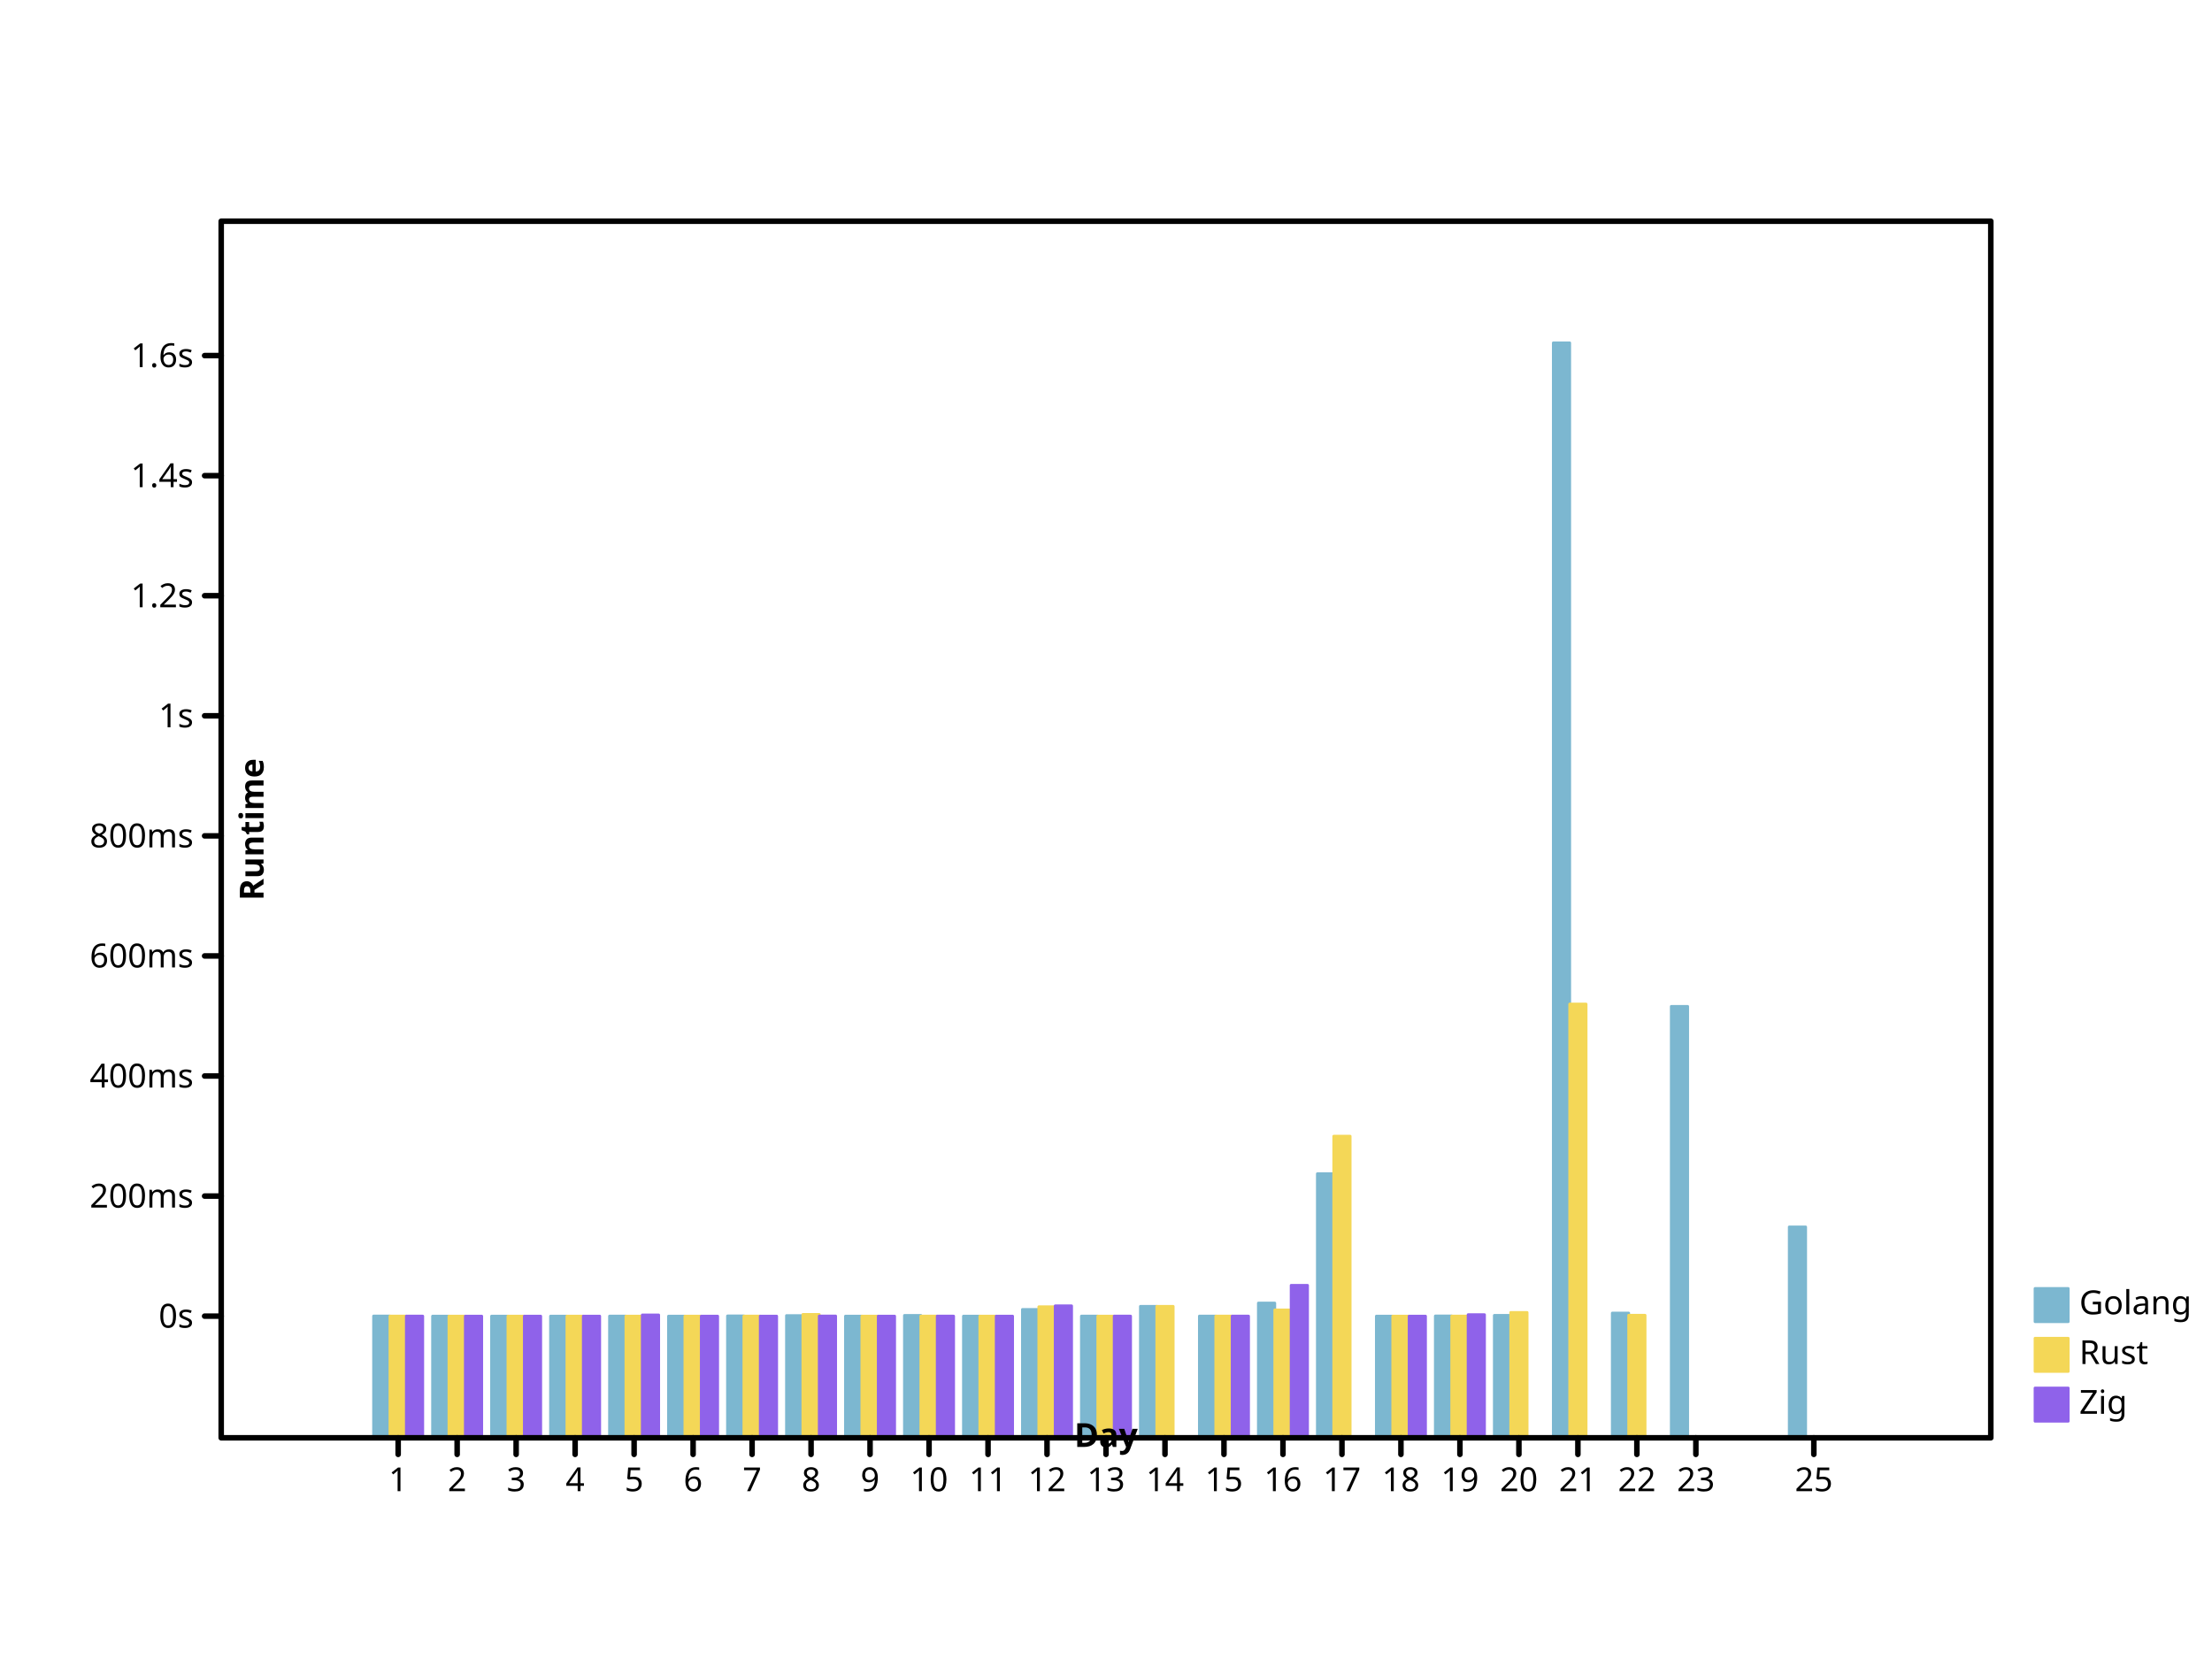
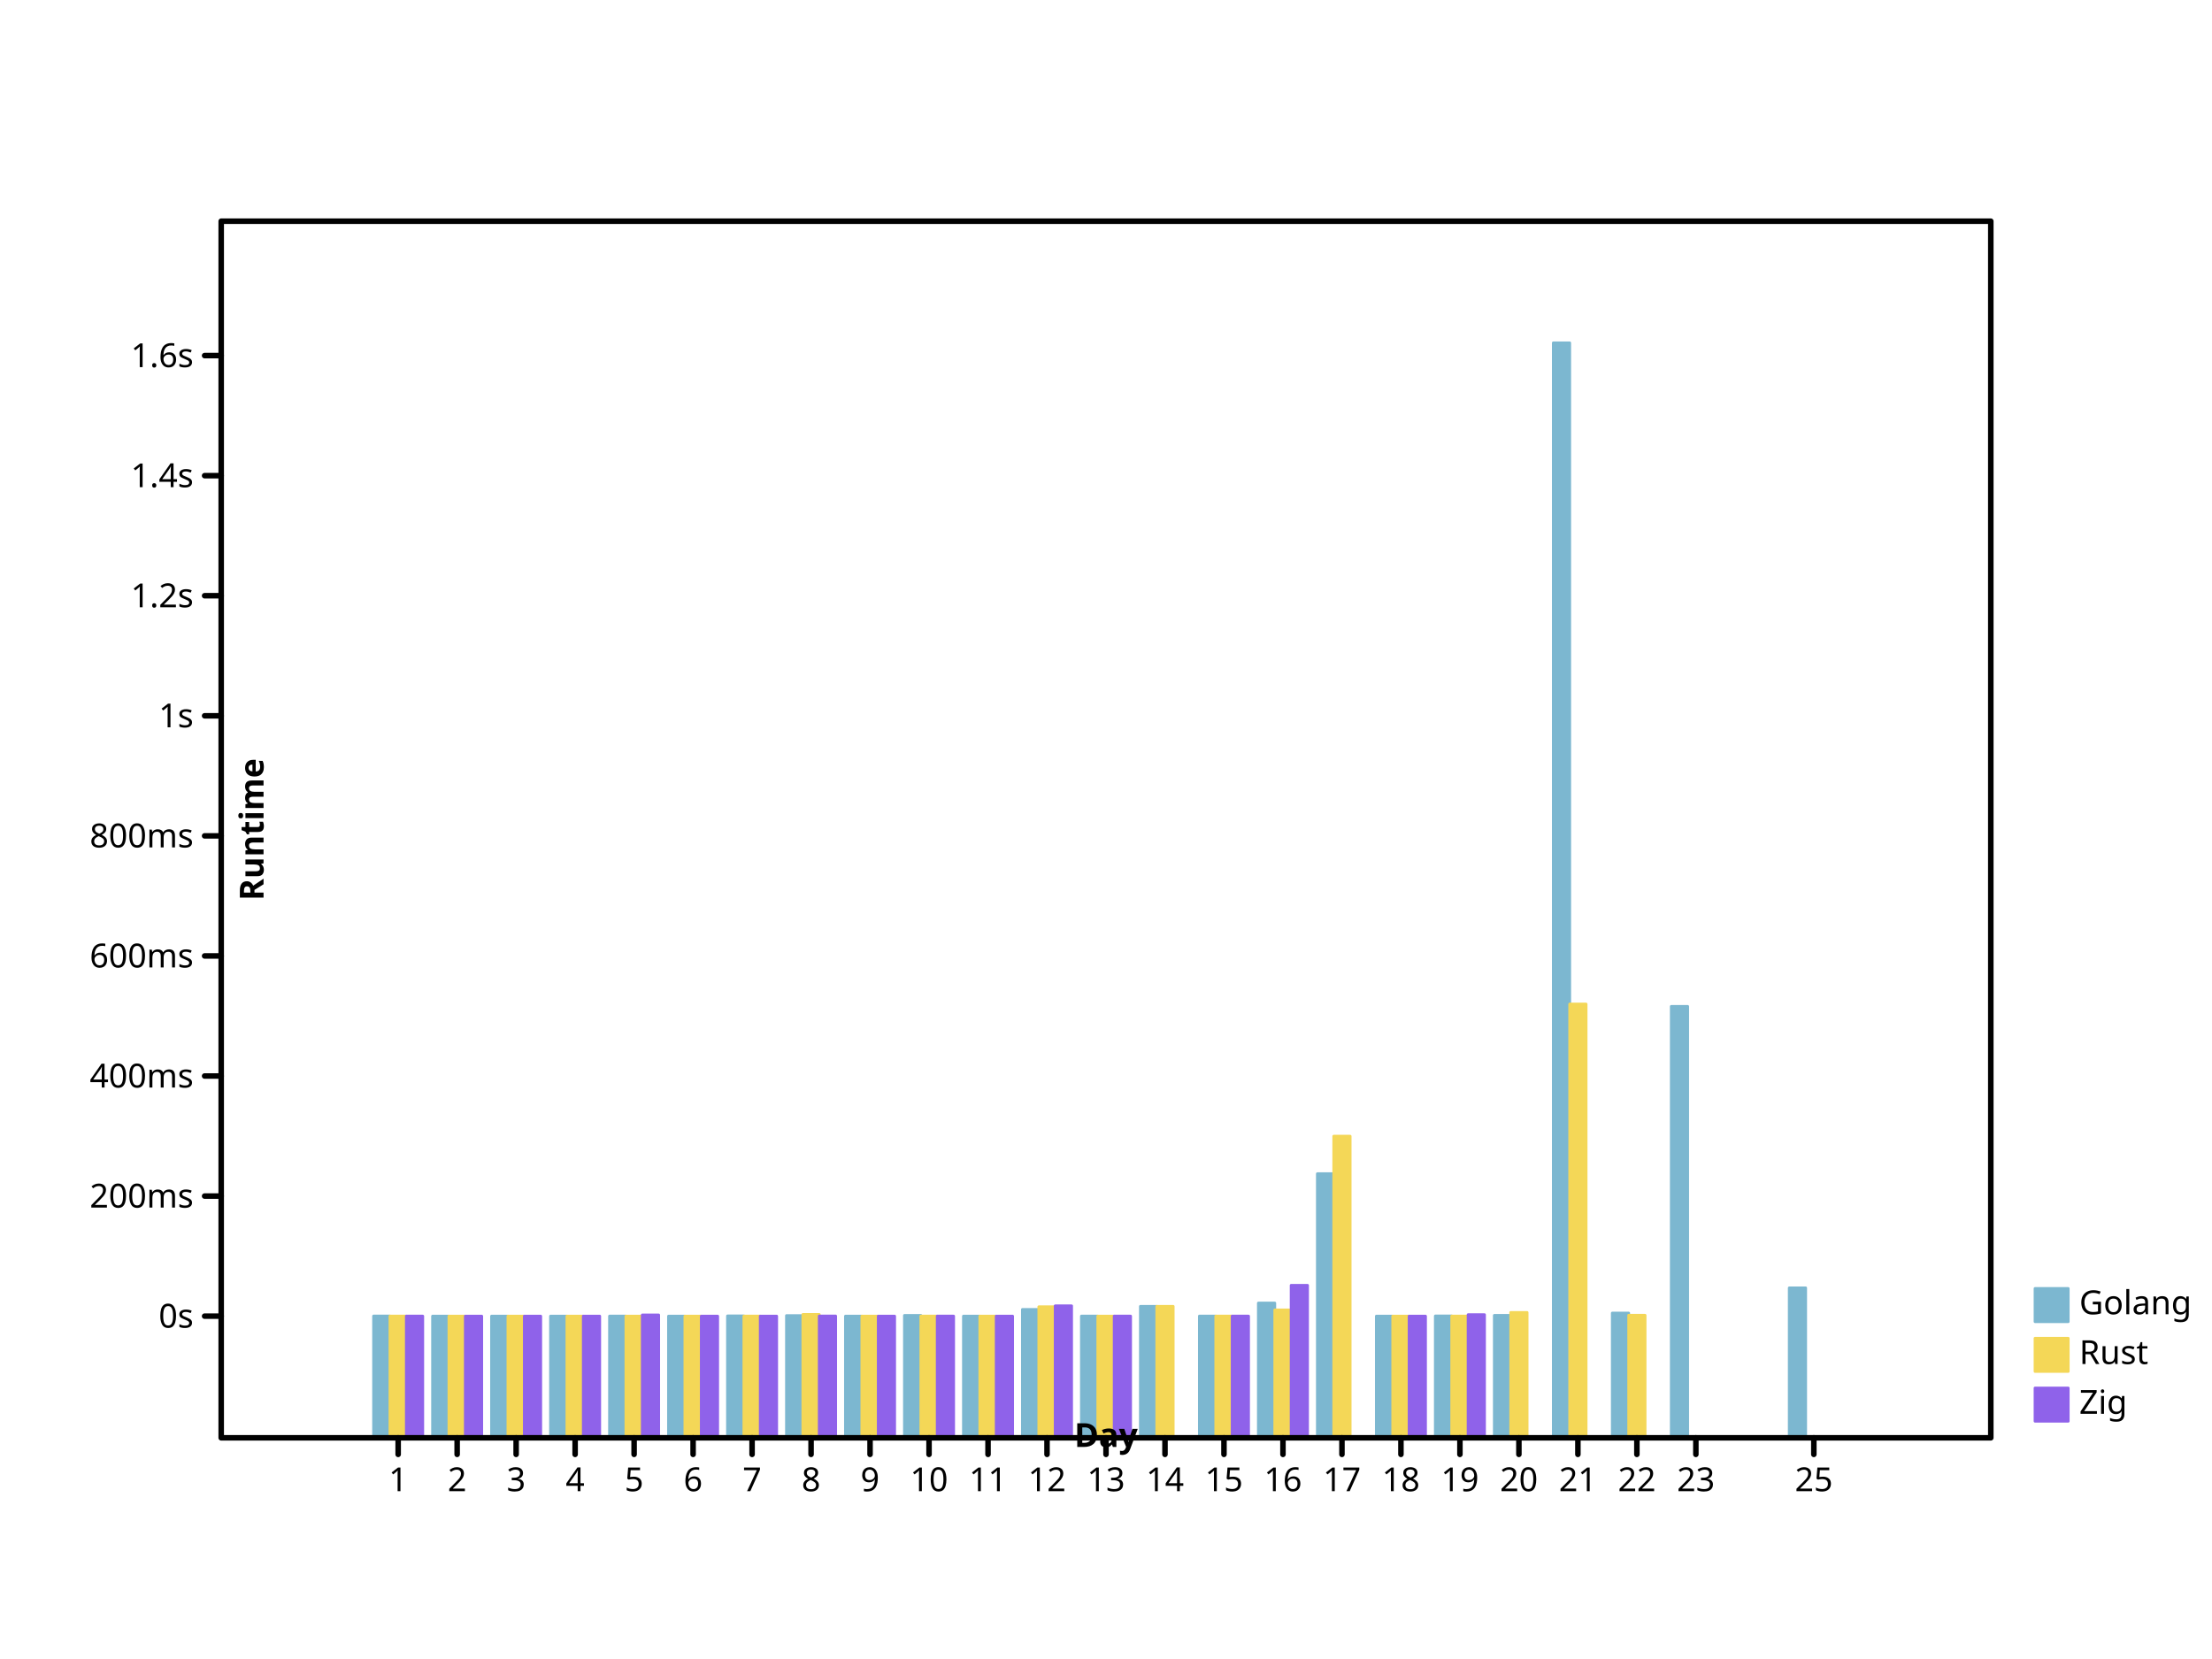
<svg xmlns="http://www.w3.org/2000/svg" width="800" height="600" viewbox="0 0 800 600" preserveAspectRatio="xMidYMid meet">
  <defs>
-     <marker refX="5" refY="5" markerUnits="userSpaceOnUse" markerWidth="2%" markerHeight="2%" id="circle" viewBox="0 0 10 10 ">
+     <marker refY="5" markerUnits="userSpaceOnUse" markerWidth="2%" markerHeight="2%" id="circle" viewBox="0 0 10 10 " refX="5">
      <circle cx="5" cy="5" r="3" fill="none" stroke="black" />
    </marker>
-     <marker viewBox="0 0 10 10 " refX="5" refY="5" markerUnits="userSpaceOnUse" markerWidth="2%" markerHeight="2%" id="filled-circle">
-       <circle r="3" fill="black" stroke="none" cx="5" cy="5" />
+     <marker refY="5" markerUnits="userSpaceOnUse" markerWidth="2%" markerHeight="2%" id="filled-circle" viewBox="0 0 10 10 " refX="5">
+       <circle fill="black" stroke="none" cx="5" cy="5" r="3" />
    </marker>
-     <marker id="square" viewBox="0 0 10 10 " refX="5" refY="5" markerUnits="userSpaceOnUse" markerWidth="2%" markerHeight="2%">
-       <rect y="2" width="6" height="6" fill="none" stroke="black" x="2" />
+     <marker viewBox="0 0 10 10 " refX="5" refY="5" markerUnits="userSpaceOnUse" markerWidth="2%" markerHeight="2%" id="square">
+       <rect x="2" y="2" width="6" height="6" fill="none" stroke="black" />
    </marker>
-     <marker markerWidth="2%" markerHeight="2%" id="filled-square" viewBox="0 0 10 10 " refX="5" refY="5" markerUnits="userSpaceOnUse">
-       <rect stroke="none" x="2" y="2" width="6" height="6" fill="black" />
+     <marker id="filled-square" viewBox="0 0 10 10 " refX="5" refY="5" markerUnits="userSpaceOnUse" markerWidth="2%" markerHeight="2%">
+       <rect y="2" width="6" height="6" fill="black" stroke="none" x="2" />
    </marker>
  </defs>
-   <g stroke-width="1px" stroke-linecap="round" stroke-linejoin="round" transform="translate(80 520 )scale(1 -1 )" fill="hsl(198, 47%, 65%)" stroke="hsl(198, 47%, 65%)">
+   <g stroke-linecap="round" stroke-linejoin="round" transform="translate(80 520 )scale(1 -1 )" fill="hsl(198, 47%, 65%)" stroke="hsl(198, 47%, 65%)" stroke-width="1px">
    <rect vector-effect="non-scaling-stroke" x="5.511111e+01" y="0" width="5.925926e+00" height="4.403874e+01" />
-     <rect y="0" width="5.925926e+00" height="4.400159e+01" vector-effect="non-scaling-stroke" x="7.644444e+01" />
-     <rect y="0" width="5.925926e+00" height="4.400658e+01" vector-effect="non-scaling-stroke" x="9.777778e+01" />
-     <rect vector-effect="non-scaling-stroke" x="1.191111e+02" y="0" width="5.925926e+00" height="4.400744e+01" />
+     <rect vector-effect="non-scaling-stroke" x="7.644444e+01" y="0" width="5.925926e+00" height="4.400159e+01" />
+     <rect height="4.400658e+01" vector-effect="non-scaling-stroke" x="9.777778e+01" y="0" width="5.925926e+00" />
+     <rect height="4.400744e+01" vector-effect="non-scaling-stroke" x="1.191111e+02" y="0" width="5.925926e+00" />
    <rect y="0" width="5.925926e+00" height="4.401320e+01" vector-effect="non-scaling-stroke" x="1.404444e+02" />
-     <rect x="1.617778e+02" y="0" width="5.925926e+00" height="4.400003e+01" vector-effect="non-scaling-stroke" />
-     <rect x="1.831111e+02" y="0" width="5.925926e+00" height="4.408045e+01" vector-effect="non-scaling-stroke" />
+     <rect width="5.925926e+00" height="4.400003e+01" vector-effect="non-scaling-stroke" x="1.617778e+02" y="0" />
+     <rect width="5.925926e+00" height="4.408045e+01" vector-effect="non-scaling-stroke" x="1.831111e+02" y="0" />
    <rect vector-effect="non-scaling-stroke" x="2.044444e+02" y="0" width="5.925926e+00" height="4.420395e+01" />
    <rect width="5.925926e+00" height="4.400830e+01" vector-effect="non-scaling-stroke" x="2.257778e+02" y="0" />
    <rect width="5.925926e+00" height="4.425871e+01" vector-effect="non-scaling-stroke" x="2.471111e+02" y="0" />
-     <rect vector-effect="non-scaling-stroke" x="2.684444e+02" y="0" width="5.925926e+00" height="4.400286e+01" />
-     <rect height="4.642182e+01" vector-effect="non-scaling-stroke" x="2.897778e+02" y="0" width="5.925926e+00" />
-     <rect width="5.925926e+00" height="4.402414e+01" vector-effect="non-scaling-stroke" x="3.111111e+02" y="0" />
-     <rect vector-effect="non-scaling-stroke" x="3.324444e+02" y="0" width="5.925926e+00" height="4.754643e+01" />
-     <rect y="0" width="5.925926e+00" height="4.403060e+01" vector-effect="non-scaling-stroke" x="3.537778e+02" />
-     <rect vector-effect="non-scaling-stroke" x="3.751111e+02" y="0" width="5.925926e+00" height="4.873035e+01" />
-     <rect height="9.551111e+01" vector-effect="non-scaling-stroke" x="3.964444e+02" y="0" width="5.925926e+00" />
+     <rect y="0" width="5.925926e+00" height="4.400286e+01" vector-effect="non-scaling-stroke" x="2.684444e+02" />
+     <rect vector-effect="non-scaling-stroke" x="2.897778e+02" y="0" width="5.925926e+00" height="4.642182e+01" />
+     <rect y="0" width="5.925926e+00" height="4.402414e+01" vector-effect="non-scaling-stroke" x="3.111111e+02" />
+     <rect height="4.754643e+01" vector-effect="non-scaling-stroke" x="3.324444e+02" y="0" width="5.925926e+00" />
+     <rect width="5.925926e+00" height="4.403060e+01" vector-effect="non-scaling-stroke" x="3.537778e+02" y="0" />
+     <rect x="3.751111e+02" y="0" width="5.925926e+00" height="4.873035e+01" vector-effect="non-scaling-stroke" />
+     <rect vector-effect="non-scaling-stroke" x="3.964444e+02" y="0" width="5.925926e+00" height="9.551111e+01" />
    <rect height="4.400146e+01" vector-effect="non-scaling-stroke" x="4.177778e+02" y="0" width="5.925926e+00" />
-     <rect width="5.925926e+00" height="4.406249e+01" vector-effect="non-scaling-stroke" x="4.391111e+02" y="0" />
-     <rect width="5.925926e+00" height="4.427701e+01" vector-effect="non-scaling-stroke" x="4.604444e+02" y="0" />
+     <rect x="4.391111e+02" y="0" width="5.925926e+00" height="4.406249e+01" vector-effect="non-scaling-stroke" />
+     <rect x="4.604444e+02" y="0" width="5.925926e+00" height="4.427701e+01" vector-effect="non-scaling-stroke" />
    <rect vector-effect="non-scaling-stroke" x="4.817778e+02" y="0" width="5.925926e+00" height="396" />
-     <rect x="5.031111e+02" y="0" width="5.925926e+00" height="4.511322e+01" vector-effect="non-scaling-stroke" />
+     <rect y="0" width="5.925926e+00" height="4.511322e+01" vector-effect="non-scaling-stroke" x="5.031111e+02" />
    <rect y="0" width="5.925926e+00" height="1.560276e+02" vector-effect="non-scaling-stroke" x="5.244444e+02" />
-     <rect y="0" width="5.925926e+00" height="7.626025e+01" vector-effect="non-scaling-stroke" x="5.671111e+02" />
+     <rect vector-effect="non-scaling-stroke" x="5.671111e+02" y="0" width="5.925926e+00" height="5.422412e+01" />
  </g>
-   <g stroke="hsl(49, 88%, 65%)" stroke-width="1px" stroke-linecap="round" stroke-linejoin="round" transform="translate(80 520 )scale(1 -1 )" fill="hsl(49, 88%, 65%)">
-     <rect height="4.401528e+01" vector-effect="non-scaling-stroke" x="6.103704e+01" y="0" width="5.925926e+00" />
+   <g stroke-width="1px" stroke-linecap="round" stroke-linejoin="round" transform="translate(80 520 )scale(1 -1 )" fill="hsl(49, 88%, 65%)" stroke="hsl(49, 88%, 65%)">
+     <rect y="0" width="5.925926e+00" height="4.401528e+01" vector-effect="non-scaling-stroke" x="6.103704e+01" />
    <rect y="0" width="5.925926e+00" height="4.400052e+01" vector-effect="non-scaling-stroke" x="8.237037e+01" />
-     <rect vector-effect="non-scaling-stroke" x="1.037037e+02" y="0" width="5.925926e+00" height="4.400395e+01" />
-     <rect y="0" width="5.925926e+00" height="4.400411e+01" vector-effect="non-scaling-stroke" x="1.250370e+02" />
-     <rect width="5.925926e+00" height="4.400240e+01" vector-effect="non-scaling-stroke" x="1.463704e+02" y="0" />
-     <rect y="0" width="5.925926e+00" height="4.400002e+01" vector-effect="non-scaling-stroke" x="1.677037e+02" />
+     <rect x="1.037037e+02" y="0" width="5.925926e+00" height="4.400395e+01" vector-effect="non-scaling-stroke" />
+     <rect vector-effect="non-scaling-stroke" x="1.250370e+02" y="0" width="5.925926e+00" height="4.400411e+01" />
+     <rect height="4.400240e+01" vector-effect="non-scaling-stroke" x="1.463704e+02" y="0" width="5.925926e+00" />
+     <rect width="5.925926e+00" height="4.400002e+01" vector-effect="non-scaling-stroke" x="1.677037e+02" y="0" />
    <rect vector-effect="non-scaling-stroke" x="1.890370e+02" y="0" width="5.925926e+00" height="4.401496e+01" />
-     <rect vector-effect="non-scaling-stroke" x="2.103704e+02" y="0" width="5.925926e+00" height="4.461517e+01" />
-     <rect height="4.400453e+01" vector-effect="non-scaling-stroke" x="2.317037e+02" y="0" width="5.925926e+00" />
+     <rect x="2.103704e+02" y="0" width="5.925926e+00" height="4.461517e+01" vector-effect="non-scaling-stroke" />
+     <rect vector-effect="non-scaling-stroke" x="2.317037e+02" y="0" width="5.925926e+00" height="4.400453e+01" />
    <rect vector-effect="non-scaling-stroke" x="2.530370e+02" y="0" width="5.925926e+00" height="4.402062e+01" />
    <rect vector-effect="non-scaling-stroke" x="2.743704e+02" y="0" width="5.925926e+00" height="4.400256e+01" />
    <rect vector-effect="non-scaling-stroke" x="2.957037e+02" y="0" width="5.925926e+00" height="4.738619e+01" />
    <rect x="3.170370e+02" y="0" width="5.925926e+00" height="4.401035e+01" vector-effect="non-scaling-stroke" />
-     <rect x="3.383704e+02" y="0" width="5.925926e+00" height="4.753947e+01" vector-effect="non-scaling-stroke" />
-     <rect width="5.925926e+00" height="4.401490e+01" vector-effect="non-scaling-stroke" x="3.597037e+02" y="0" />
-     <rect height="4.624313e+01" vector-effect="non-scaling-stroke" x="3.810370e+02" y="0" width="5.925926e+00" />
+     <rect vector-effect="non-scaling-stroke" x="3.383704e+02" y="0" width="5.925926e+00" height="4.753947e+01" />
+     <rect height="4.401490e+01" vector-effect="non-scaling-stroke" x="3.597037e+02" y="0" width="5.925926e+00" />
+     <rect vector-effect="non-scaling-stroke" x="3.810370e+02" y="0" width="5.925926e+00" height="4.624313e+01" />
    <rect vector-effect="non-scaling-stroke" x="4.023704e+02" y="0" width="5.925926e+00" height="1.090834e+02" />
    <rect width="5.925926e+00" height="4.400069e+01" vector-effect="non-scaling-stroke" x="4.237037e+02" y="0" />
-     <rect vector-effect="non-scaling-stroke" x="4.450370e+02" y="0" width="5.925926e+00" height="4.403002e+01" />
-     <rect y="0" width="5.925926e+00" height="4.533271e+01" vector-effect="non-scaling-stroke" x="4.663704e+02" />
-     <rect vector-effect="non-scaling-stroke" x="4.877037e+02" y="0" width="5.925926e+00" height="1.568714e+02" />
-     <rect height="4.431334e+01" vector-effect="non-scaling-stroke" x="5.090370e+02" y="0" width="5.925926e+00" />
+     <rect height="4.403002e+01" vector-effect="non-scaling-stroke" x="4.450370e+02" y="0" width="5.925926e+00" />
+     <rect width="5.925926e+00" height="4.533271e+01" vector-effect="non-scaling-stroke" x="4.663704e+02" y="0" />
+     <rect x="4.877037e+02" y="0" width="5.925926e+00" height="1.568714e+02" vector-effect="non-scaling-stroke" />
+     <rect x="5.090370e+02" y="0" width="5.925926e+00" height="4.431334e+01" vector-effect="non-scaling-stroke" />
  </g>
-   <g transform="translate(80 520 )scale(1 -1 )" fill="hsl(260, 76%, 65%)" stroke="hsl(260, 76%, 65%)" stroke-width="1px" stroke-linecap="round" stroke-linejoin="round">
+   <g stroke-linejoin="round" transform="translate(80 520 )scale(1 -1 )" fill="hsl(260, 76%, 65%)" stroke="hsl(260, 76%, 65%)" stroke-width="1px" stroke-linecap="round">
    <rect vector-effect="non-scaling-stroke" x="6.696296e+01" y="0" width="5.925926e+00" height="4.401615e+01" />
    <rect y="0" width="5.925926e+00" height="4.400057e+01" vector-effect="non-scaling-stroke" x="8.829630e+01" />
-     <rect vector-effect="non-scaling-stroke" x="1.096296e+02" y="0" width="5.925926e+00" height="4.400290e+01" />
-     <rect height="4.401151e+01" vector-effect="non-scaling-stroke" x="1.309630e+02" y="0" width="5.925926e+00" />
-     <rect y="0" width="5.925926e+00" height="4.442801e+01" vector-effect="non-scaling-stroke" x="1.522963e+02" />
-     <rect y="0" width="5.925926e+00" height="4.400002e+01" vector-effect="non-scaling-stroke" x="1.736296e+02" />
-     <rect vector-effect="non-scaling-stroke" x="1.949630e+02" y="0" width="5.925926e+00" height="4.400939e+01" />
-     <rect vector-effect="non-scaling-stroke" x="2.162963e+02" y="0" width="5.925926e+00" height="4.404818e+01" />
-     <rect vector-effect="non-scaling-stroke" x="2.376296e+02" y="0" width="5.925926e+00" height="4.400459e+01" />
-     <rect y="0" width="5.925926e+00" height="4.401737e+01" vector-effect="non-scaling-stroke" x="2.589630e+02" />
-     <rect y="0" width="5.925926e+00" height="4.400186e+01" vector-effect="non-scaling-stroke" x="2.802963e+02" />
-     <rect height="4.772667e+01" vector-effect="non-scaling-stroke" x="3.016296e+02" y="0" width="5.925926e+00" />
-     <rect height="4.401932e+01" vector-effect="non-scaling-stroke" x="3.229630e+02" y="0" width="5.925926e+00" />
-     <rect vector-effect="non-scaling-stroke" x="3.656296e+02" y="0" width="5.925926e+00" height="4.401453e+01" />
-     <rect vector-effect="non-scaling-stroke" x="3.869630e+02" y="0" width="5.925926e+00" height="5.514372e+01" />
-     <rect x="4.296296e+02" y="0" width="5.925926e+00" height="4.400074e+01" vector-effect="non-scaling-stroke" />
-     <rect height="4.452884e+01" vector-effect="non-scaling-stroke" x="4.509630e+02" y="0" width="5.925926e+00" />
+     <rect x="1.096296e+02" y="0" width="5.925926e+00" height="4.400290e+01" vector-effect="non-scaling-stroke" />
+     <rect vector-effect="non-scaling-stroke" x="1.309630e+02" y="0" width="5.925926e+00" height="4.401151e+01" />
+     <rect vector-effect="non-scaling-stroke" x="1.522963e+02" y="0" width="5.925926e+00" height="4.442801e+01" />
+     <rect vector-effect="non-scaling-stroke" x="1.736296e+02" y="0" width="5.925926e+00" height="4.400002e+01" />
+     <rect height="4.400939e+01" vector-effect="non-scaling-stroke" x="1.949630e+02" y="0" width="5.925926e+00" />
+     <rect x="2.162963e+02" y="0" width="5.925926e+00" height="4.404818e+01" vector-effect="non-scaling-stroke" />
+     <rect height="4.400459e+01" vector-effect="non-scaling-stroke" x="2.376296e+02" y="0" width="5.925926e+00" />
+     <rect x="2.589630e+02" y="0" width="5.925926e+00" height="4.401737e+01" vector-effect="non-scaling-stroke" />
+     <rect width="5.925926e+00" height="4.400186e+01" vector-effect="non-scaling-stroke" x="2.802963e+02" y="0" />
+     <rect vector-effect="non-scaling-stroke" x="3.016296e+02" y="0" width="5.925926e+00" height="4.772667e+01" />
+     <rect vector-effect="non-scaling-stroke" x="3.229630e+02" y="0" width="5.925926e+00" height="4.401932e+01" />
+     <rect width="5.925926e+00" height="4.401453e+01" vector-effect="non-scaling-stroke" x="3.656296e+02" y="0" />
+     <rect width="5.925926e+00" height="5.514372e+01" vector-effect="non-scaling-stroke" x="3.869630e+02" y="0" />
+     <rect vector-effect="non-scaling-stroke" x="4.296296e+02" y="0" width="5.925926e+00" height="4.400074e+01" />
+     <rect width="5.925926e+00" height="4.452884e+01" vector-effect="non-scaling-stroke" x="4.509630e+02" y="0" />
  </g>
-   <g dominant-baseline="hanging" fill="hsl(198, 47%, 65%)" stroke="hsl(198, 47%, 65%)" stroke-width="1px" font-family="sans-serif" font-style="normal" text-anchor="start" stroke-linecap="round" font-size="12px" font-weight="normal" stroke-linejoin="round">
-     <rect y="466" width="12" height="12" vector-effect="non-scaling-stroke" x="736" />
+   <g stroke-linejoin="round" font-size="12px" font-style="normal" font-weight="normal" dominant-baseline="hanging" fill="hsl(198, 47%, 65%)" stroke="hsl(198, 47%, 65%)" stroke-linecap="round" font-family="sans-serif" stroke-width="1px" text-anchor="start">
+     <rect vector-effect="non-scaling-stroke" x="736" y="466" width="12" height="12" />
    <g stroke="black" fill="black">
-       <text x="752" y="466" dominant-baseline="hanging" stroke="none" vector-effect="non-scaling-stroke">Golang</text>
+       <text vector-effect="non-scaling-stroke" x="752" y="466" dominant-baseline="hanging" stroke="none">Golang</text>
    </g>
-     <g stroke-width="1px" stroke-linecap="round" stroke-linejoin="round" font-weight="normal" dominant-baseline="hanging" fill="hsl(49, 88%, 65%)" font-family="sans-serif" font-size="12px" font-style="normal" text-anchor="start" stroke="hsl(49, 88%, 65%)">
-       <rect x="736" y="484" width="12" height="12" vector-effect="non-scaling-stroke" />
-       <g stroke="black" fill="black">
+     <g stroke-linejoin="round" font-family="sans-serif" font-weight="normal" dominant-baseline="hanging" stroke-width="1px" stroke-linecap="round" font-size="12px" font-style="normal" fill="hsl(49, 88%, 65%)" text-anchor="start" stroke="hsl(49, 88%, 65%)">
+       <rect height="12" vector-effect="non-scaling-stroke" x="736" y="484" width="12" />
+       <g fill="black" stroke="black">
        <text x="752" y="484" dominant-baseline="hanging" stroke="none" vector-effect="non-scaling-stroke">Rust</text>
      </g>
-       <g font-size="12px" font-style="normal" text-anchor="start" font-family="sans-serif" stroke="hsl(260, 76%, 65%)" stroke-width="1px" stroke-linecap="round" stroke-linejoin="round" font-weight="normal" dominant-baseline="hanging" fill="hsl(260, 76%, 65%)">
-         <rect y="502" width="12" height="12" vector-effect="non-scaling-stroke" x="736" />
-         <g fill="black" stroke="black">
-           <text y="502" dominant-baseline="hanging" stroke="none" vector-effect="non-scaling-stroke" x="752">Zig</text>
-           <g stroke-width="2px" text-anchor="start" dominant-baseline="hanging" stroke-linejoin="round" font-size="12px" fill="none" stroke-linecap="round" font-family="sans-serif" font-style="normal" font-weight="normal">
-             <rect vector-effect="non-scaling-stroke" x="80" y="80" width="640" height="440" />
+       <g text-anchor="start" font-weight="normal" stroke-linejoin="round" font-family="sans-serif" stroke-width="1px" font-style="normal" stroke="hsl(260, 76%, 65%)" dominant-baseline="hanging" fill="hsl(260, 76%, 65%)" stroke-linecap="round" font-size="12px">
+         <rect vector-effect="non-scaling-stroke" x="736" y="502" width="12" height="12" />
+         <g stroke="black" fill="black">
+           <text dominant-baseline="hanging" stroke="none" vector-effect="non-scaling-stroke" x="752" y="502">Zig</text>
+           <g font-style="normal" font-weight="normal" stroke-linejoin="round" stroke-width="2px" text-anchor="start" stroke-linecap="round" font-size="12px" dominant-baseline="hanging" fill="none" font-family="sans-serif">
+             <rect height="440" vector-effect="non-scaling-stroke" x="80" y="80" width="640" />
          </g>
-           <g font-style="normal" font-weight="normal" dominant-baseline="hanging" fill="none" stroke-linecap="round" stroke-linejoin="round" text-anchor="start" stroke="black" font-family="sans-serif" font-size="12px" stroke-width="2px" transform="translate(80 520 )scale(1 -1 )">
-             <path vector-effect="non-scaling-stroke" d="M64,0 L64,-6 M8.533333e+01,0 L8.533333e+01,-6 M1.066667e+02,0 L1.066667e+02,-6 M128,0 L128,-6 M1.493333e+02,0 L1.493333e+02,-6 M1.706667e+02,0 L1.706667e+02,-6 M192,0 L192,-6 M2.133333e+02,0 L2.133333e+02,-6 M2.346667e+02,0 L2.346667e+02,-6 M256,0 L256,-6 M2.773333e+02,0 L2.773333e+02,-6 M2.986667e+02,0 L2.986667e+02,-6 M320,0 L320,-6 M3.413333e+02,0 L3.413333e+02,-6 M3.626667e+02,0 L3.626667e+02,-6 M384,0 L384,-6 M4.053333e+02,0 L4.053333e+02,-6 M4.266667e+02,0 L4.266667e+02,-6 M448,0 L448,-6 M4.693333e+02,0 L4.693333e+02,-6 M4.906667e+02,0 L4.906667e+02,-6 M512,0 L512,-6 M5.333333e+02,0 L5.333333e+02,-6 M576,0 L576,-6 " />
+           <g fill="none" stroke-linecap="round" text-anchor="start" stroke-width="2px" stroke-linejoin="round" font-size="12px" font-style="normal" font-weight="normal" stroke="black" font-family="sans-serif" dominant-baseline="hanging" transform="translate(80 520 )scale(1 -1 )">
+             <path d="M64,0 L64,-6 M8.533333e+01,0 L8.533333e+01,-6 M1.066667e+02,0 L1.066667e+02,-6 M128,0 L128,-6 M1.493333e+02,0 L1.493333e+02,-6 M1.706667e+02,0 L1.706667e+02,-6 M192,0 L192,-6 M2.133333e+02,0 L2.133333e+02,-6 M2.346667e+02,0 L2.346667e+02,-6 M256,0 L256,-6 M2.773333e+02,0 L2.773333e+02,-6 M2.986667e+02,0 L2.986667e+02,-6 M320,0 L320,-6 M3.413333e+02,0 L3.413333e+02,-6 M3.626667e+02,0 L3.626667e+02,-6 M384,0 L384,-6 M4.053333e+02,0 L4.053333e+02,-6 M4.266667e+02,0 L4.266667e+02,-6 M448,0 L448,-6 M4.693333e+02,0 L4.693333e+02,-6 M4.906667e+02,0 L4.906667e+02,-6 M512,0 L512,-6 M5.333333e+02,0 L5.333333e+02,-6 M576,0 L576,-6 " vector-effect="non-scaling-stroke" />
          </g>
-           <g font-style="normal" font-weight="normal" text-anchor="middle" fill="black" font-family="sans-serif" font-size="12px" dominant-baseline="hanging" stroke="black" stroke-linejoin="round" transform="translate(80 520 )scale(1 1 )" stroke-width="2px" stroke-linecap="round">
-             <text dominant-baseline="hanging" stroke="none" vector-effect="non-scaling-stroke" x="64" y="10">1</text>
-             <text y="10" dominant-baseline="hanging" stroke="none" vector-effect="non-scaling-stroke" x="8.533333e+01">2</text>
-             <text y="10" dominant-baseline="hanging" stroke="none" vector-effect="non-scaling-stroke" x="1.066667e+02">3</text>
-             <text stroke="none" vector-effect="non-scaling-stroke" x="128" y="10" dominant-baseline="hanging">4</text>
+           <g fill="black" stroke-linecap="round" transform="translate(80 520 )scale(1 1 )" stroke="black" stroke-width="2px" font-weight="normal" dominant-baseline="hanging" stroke-linejoin="round" font-family="sans-serif" font-size="12px" font-style="normal" text-anchor="middle">
+             <text stroke="none" vector-effect="non-scaling-stroke" x="64" y="10" dominant-baseline="hanging">1</text>
+             <text vector-effect="non-scaling-stroke" x="8.533333e+01" y="10" dominant-baseline="hanging" stroke="none">2</text>
+             <text vector-effect="non-scaling-stroke" x="1.066667e+02" y="10" dominant-baseline="hanging" stroke="none">3</text>
+             <text x="128" y="10" dominant-baseline="hanging" stroke="none" vector-effect="non-scaling-stroke">4</text>
            <text vector-effect="non-scaling-stroke" x="1.493333e+02" y="10" dominant-baseline="hanging" stroke="none">5</text>
-             <text stroke="none" vector-effect="non-scaling-stroke" x="1.706667e+02" y="10" dominant-baseline="hanging">6</text>
-             <text y="10" dominant-baseline="hanging" stroke="none" vector-effect="non-scaling-stroke" x="192">7</text>
-             <text stroke="none" vector-effect="non-scaling-stroke" x="2.133333e+02" y="10" dominant-baseline="hanging">8</text>
-             <text x="2.346667e+02" y="10" dominant-baseline="hanging" stroke="none" vector-effect="non-scaling-stroke">9</text>
-             <text x="256" y="10" dominant-baseline="hanging" stroke="none" vector-effect="non-scaling-stroke">10</text>
-             <text dominant-baseline="hanging" stroke="none" vector-effect="non-scaling-stroke" x="2.773333e+02" y="10">11</text>
-             <text x="2.986667e+02" y="10" dominant-baseline="hanging" stroke="none" vector-effect="non-scaling-stroke">12</text>
-             <text stroke="none" vector-effect="non-scaling-stroke" x="320" y="10" dominant-baseline="hanging">13</text>
+             <text dominant-baseline="hanging" stroke="none" vector-effect="non-scaling-stroke" x="1.706667e+02" y="10">6</text>
+             <text stroke="none" vector-effect="non-scaling-stroke" x="192" y="10" dominant-baseline="hanging">7</text>
+             <text y="10" dominant-baseline="hanging" stroke="none" vector-effect="non-scaling-stroke" x="2.133333e+02">8</text>
+             <text stroke="none" vector-effect="non-scaling-stroke" x="2.346667e+02" y="10" dominant-baseline="hanging">9</text>
+             <text vector-effect="non-scaling-stroke" x="256" y="10" dominant-baseline="hanging" stroke="none">10</text>
+             <text stroke="none" vector-effect="non-scaling-stroke" x="2.773333e+02" y="10" dominant-baseline="hanging">11</text>
+             <text stroke="none" vector-effect="non-scaling-stroke" x="2.986667e+02" y="10" dominant-baseline="hanging">12</text>
+             <text vector-effect="non-scaling-stroke" x="320" y="10" dominant-baseline="hanging" stroke="none">13</text>
            <text stroke="none" vector-effect="non-scaling-stroke" x="3.413333e+02" y="10" dominant-baseline="hanging">14</text>
-             <text x="3.626667e+02" y="10" dominant-baseline="hanging" stroke="none" vector-effect="non-scaling-stroke">15</text>
-             <text dominant-baseline="hanging" stroke="none" vector-effect="non-scaling-stroke" x="384" y="10">16</text>
-             <text y="10" dominant-baseline="hanging" stroke="none" vector-effect="non-scaling-stroke" x="4.053333e+02">17</text>
-             <text y="10" dominant-baseline="hanging" stroke="none" vector-effect="non-scaling-stroke" x="4.266667e+02">18</text>
+             <text y="10" dominant-baseline="hanging" stroke="none" vector-effect="non-scaling-stroke" x="3.626667e+02">15</text>
+             <text y="10" dominant-baseline="hanging" stroke="none" vector-effect="non-scaling-stroke" x="384">16</text>
+             <text stroke="none" vector-effect="non-scaling-stroke" x="4.053333e+02" y="10" dominant-baseline="hanging">17</text>
+             <text dominant-baseline="hanging" stroke="none" vector-effect="non-scaling-stroke" x="4.266667e+02" y="10">18</text>
            <text vector-effect="non-scaling-stroke" x="448" y="10" dominant-baseline="hanging" stroke="none">19</text>
            <text y="10" dominant-baseline="hanging" stroke="none" vector-effect="non-scaling-stroke" x="4.693333e+02">20</text>
-             <text stroke="none" vector-effect="non-scaling-stroke" x="4.906667e+02" y="10" dominant-baseline="hanging">21</text>
-             <text y="10" dominant-baseline="hanging" stroke="none" vector-effect="non-scaling-stroke" x="512">22</text>
-             <text dominant-baseline="hanging" stroke="none" vector-effect="non-scaling-stroke" x="5.333333e+02" y="10">23</text>
+             <text vector-effect="non-scaling-stroke" x="4.906667e+02" y="10" dominant-baseline="hanging" stroke="none">21</text>
+             <text dominant-baseline="hanging" stroke="none" vector-effect="non-scaling-stroke" x="512" y="10">22</text>
+             <text x="5.333333e+02" y="10" dominant-baseline="hanging" stroke="none" vector-effect="non-scaling-stroke">23</text>
            <text x="576" y="10" dominant-baseline="hanging" stroke="none" vector-effect="non-scaling-stroke">25</text>
          </g>
-           <g stroke-linejoin="round" text-anchor="middle" dominant-baseline="baseline" stroke-width="2px" stroke-linecap="round" font-style="normal" font-weight="bold" fill="black" stroke="black" font-family="sans-serif" transform="translate(80 520 )scale(1 1 )rotate(0 0 0 )" font-size="12px">
-             <text stroke="none" vector-effect="non-scaling-stroke" x="320" y="-6" dominant-baseline="baseline">Day</text>
+           <g stroke-linejoin="round" font-family="sans-serif" stroke-width="2px" text-anchor="middle" stroke="black" fill="black" stroke-linecap="round" font-size="12px" font-style="normal" font-weight="bold" dominant-baseline="baseline" transform="translate(80 520 )scale(1 1 )rotate(0 0 0 )">
+             <text vector-effect="non-scaling-stroke" x="320" y="-6" dominant-baseline="baseline" stroke="none">Day</text>
          </g>
-           <g font-weight="bold" fill="black" stroke-linejoin="round" transform="translate(80 520 )scale(1 -1 )" stroke-width="2px" stroke="black" font-family="sans-serif" font-size="12px" font-style="normal" text-anchor="middle" dominant-baseline="baseline" stroke-linecap="round">
-             <path vector-effect="non-scaling-stroke" d="M0,44 L-6,44 M0,8.742452e+01 L-6,8.742452e+01 M0,1.308490e+02 L-6,1.308490e+02 M0,1.742736e+02 L-6,1.742736e+02 M0,2.176981e+02 L-6,2.176981e+02 M0,2.611226e+02 L-6,2.611226e+02 M0,3.045471e+02 L-6,3.045471e+02 M0,3.479717e+02 L-6,3.479717e+02 M0,3.913962e+02 L-6,3.913962e+02 " />
+           <g font-size="12px" font-style="normal" font-weight="bold" transform="translate(80 520 )scale(1 -1 )" fill="black" font-family="sans-serif" text-anchor="middle" dominant-baseline="baseline" stroke-linecap="round" stroke-linejoin="round" stroke="black" stroke-width="2px">
+             <path d="M0,44 L-6,44 M0,8.742452e+01 L-6,8.742452e+01 M0,1.308490e+02 L-6,1.308490e+02 M0,1.742736e+02 L-6,1.742736e+02 M0,2.176981e+02 L-6,2.176981e+02 M0,2.611226e+02 L-6,2.611226e+02 M0,3.045471e+02 L-6,3.045471e+02 M0,3.479717e+02 L-6,3.479717e+02 M0,3.913962e+02 L-6,3.913962e+02 " vector-effect="non-scaling-stroke" />
          </g>
-           <g stroke-linejoin="round" stroke-width="2px" stroke-linecap="round" transform="translate(80 520 )scale(1 1 )" font-weight="normal" text-anchor="end" dominant-baseline="middle" fill="black" stroke="black" font-family="sans-serif" font-size="12px" font-style="normal">
-             <text vector-effect="non-scaling-stroke" x="-10" y="-44" dominant-baseline="middle" stroke="none">0s</text>
+           <g text-anchor="end" stroke-linejoin="round" font-style="normal" font-weight="normal" dominant-baseline="middle" transform="translate(80 520 )scale(1 1 )" stroke-width="2px" stroke-linecap="round" font-family="sans-serif" font-size="12px" fill="black" stroke="black">
+             <text y="-44" dominant-baseline="middle" stroke="none" vector-effect="non-scaling-stroke" x="-10">0s</text>
            <text x="-10" y="-8.742452e+01" dominant-baseline="middle" stroke="none" vector-effect="non-scaling-stroke">200ms</text>
-             <text stroke="none" vector-effect="non-scaling-stroke" x="-10" y="-1.308490e+02" dominant-baseline="middle">400ms</text>
-             <text stroke="none" vector-effect="non-scaling-stroke" x="-10" y="-1.742736e+02" dominant-baseline="middle">600ms</text>
+             <text dominant-baseline="middle" stroke="none" vector-effect="non-scaling-stroke" x="-10" y="-1.308490e+02">400ms</text>
+             <text vector-effect="non-scaling-stroke" x="-10" y="-1.742736e+02" dominant-baseline="middle" stroke="none">600ms</text>
            <text dominant-baseline="middle" stroke="none" vector-effect="non-scaling-stroke" x="-10" y="-2.176981e+02">800ms</text>
            <text stroke="none" vector-effect="non-scaling-stroke" x="-10" y="-2.611226e+02" dominant-baseline="middle">1s</text>
-             <text vector-effect="non-scaling-stroke" x="-10" y="-3.045471e+02" dominant-baseline="middle" stroke="none">1.2s</text>
-             <text vector-effect="non-scaling-stroke" x="-10" y="-3.479717e+02" dominant-baseline="middle" stroke="none">1.4s</text>
-             <text dominant-baseline="middle" stroke="none" vector-effect="non-scaling-stroke" x="-10" y="-3.913962e+02">1.6s</text>
+             <text stroke="none" vector-effect="non-scaling-stroke" x="-10" y="-3.045471e+02" dominant-baseline="middle">1.2s</text>
+             <text y="-3.479717e+02" dominant-baseline="middle" stroke="none" vector-effect="non-scaling-stroke" x="-10">1.4s</text>
+             <text stroke="none" vector-effect="non-scaling-stroke" x="-10" y="-3.913962e+02" dominant-baseline="middle">1.6s</text>
          </g>
-           <g stroke-linecap="round" text-anchor="middle" dominant-baseline="hanging" stroke="black" font-family="sans-serif" font-size="12px" stroke-width="2px" font-weight="bold" fill="black" font-style="normal" stroke-linejoin="round" transform="translate(80 520 )scale(1 1 )rotate(-90 0 0 )">
+           <g stroke-linejoin="round" font-family="sans-serif" transform="translate(80 520 )scale(1 1 )rotate(-90 0 0 )" stroke="black" stroke-width="2px" stroke-linecap="round" font-size="12px" font-style="normal" font-weight="bold" text-anchor="middle" dominant-baseline="hanging" fill="black">
            <text x="220" y="6" dominant-baseline="hanging" stroke="none" vector-effect="non-scaling-stroke">Runtime</text>
          </g>
        </g>
      </g>
    </g>
  </g>
</svg>
